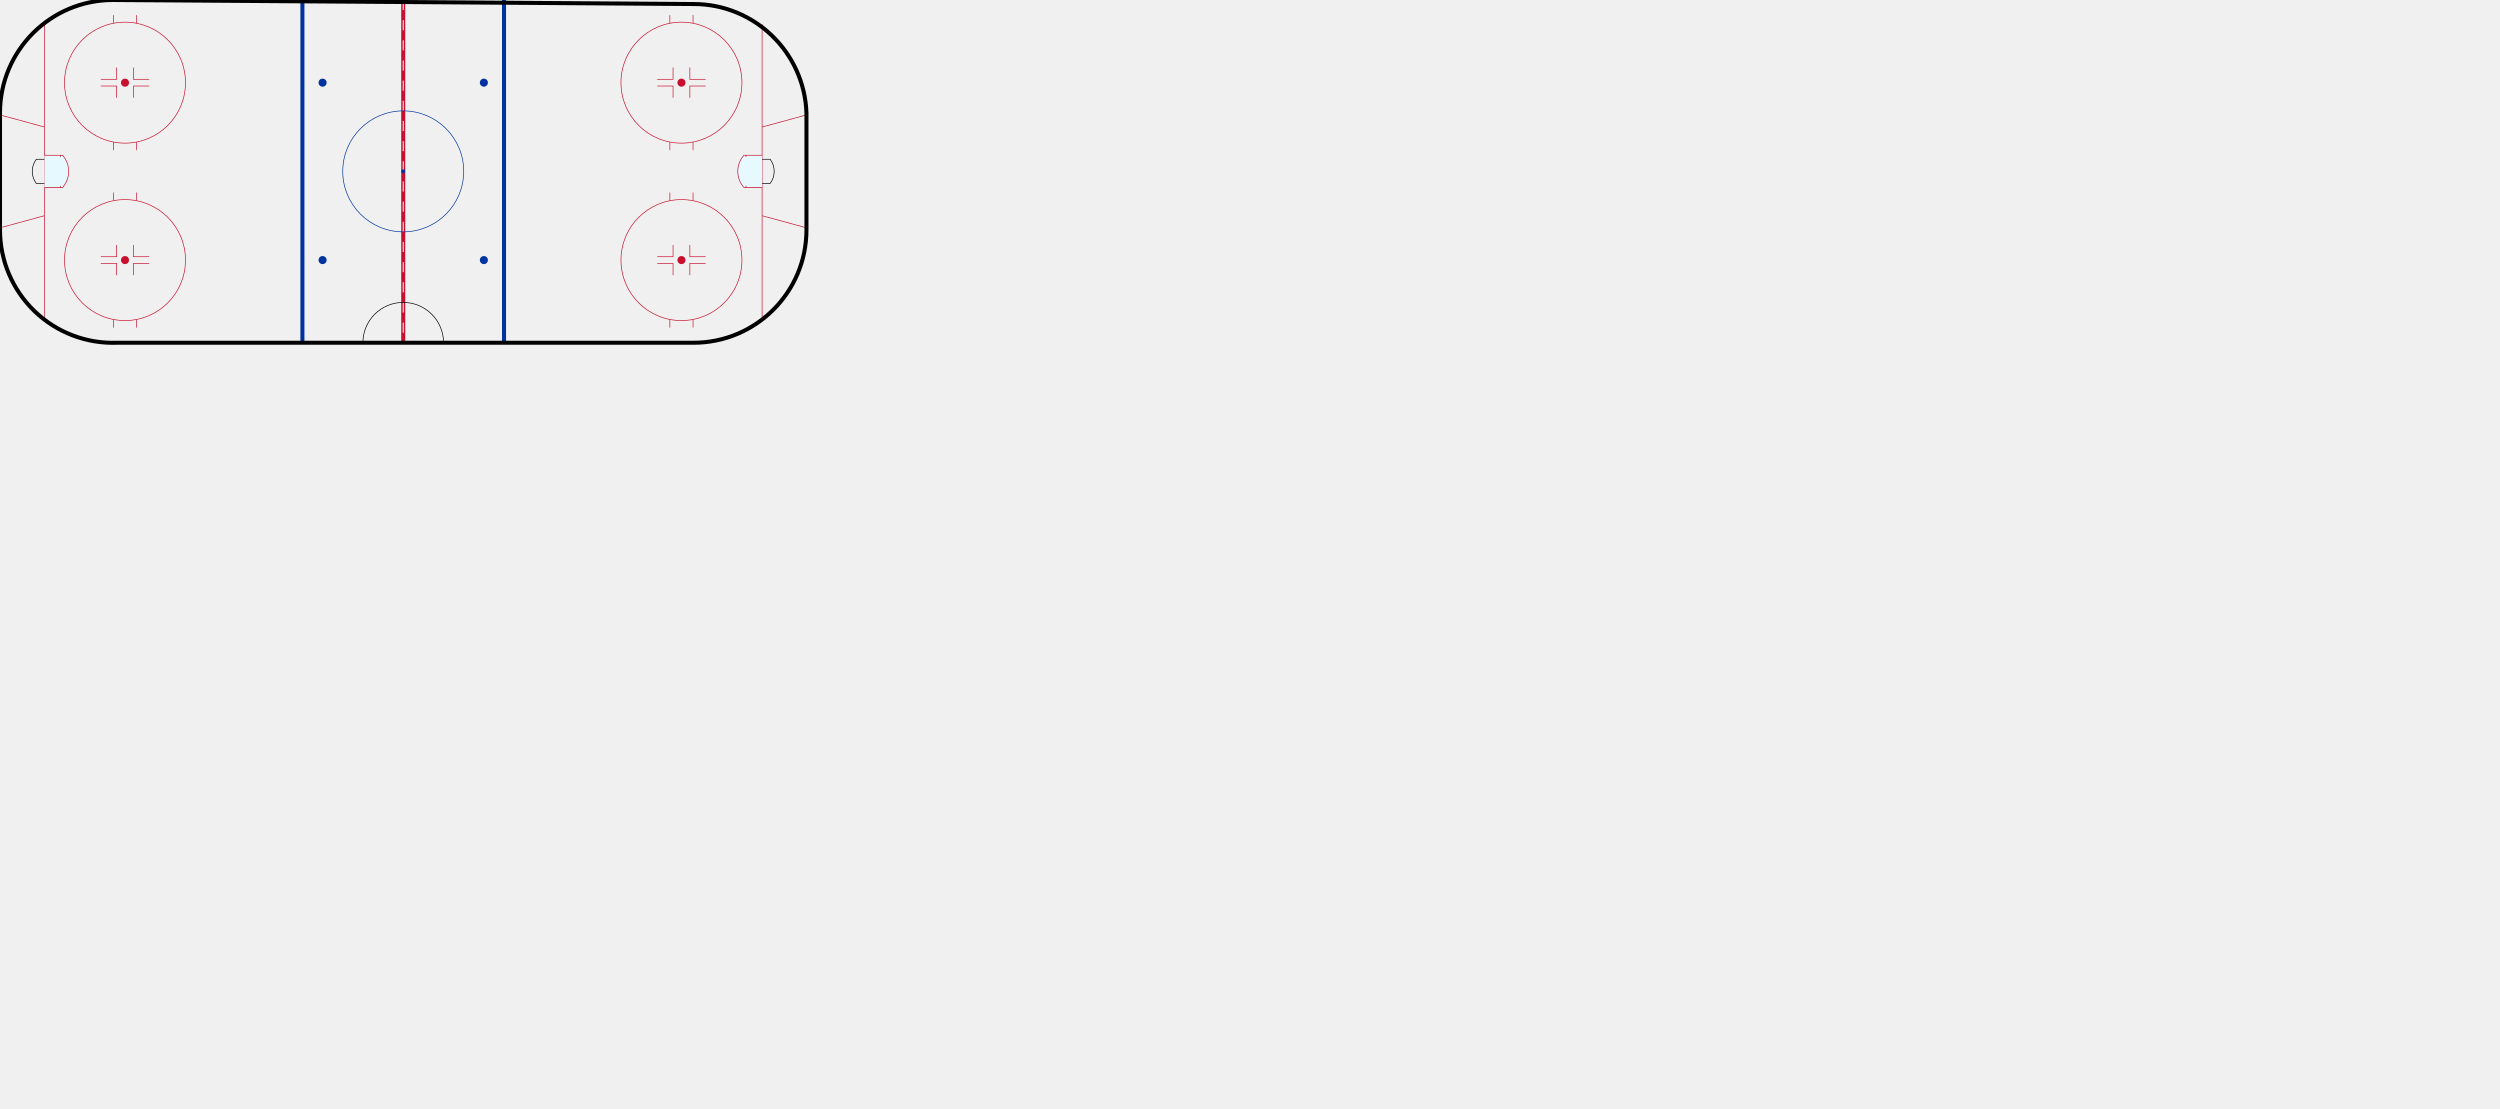
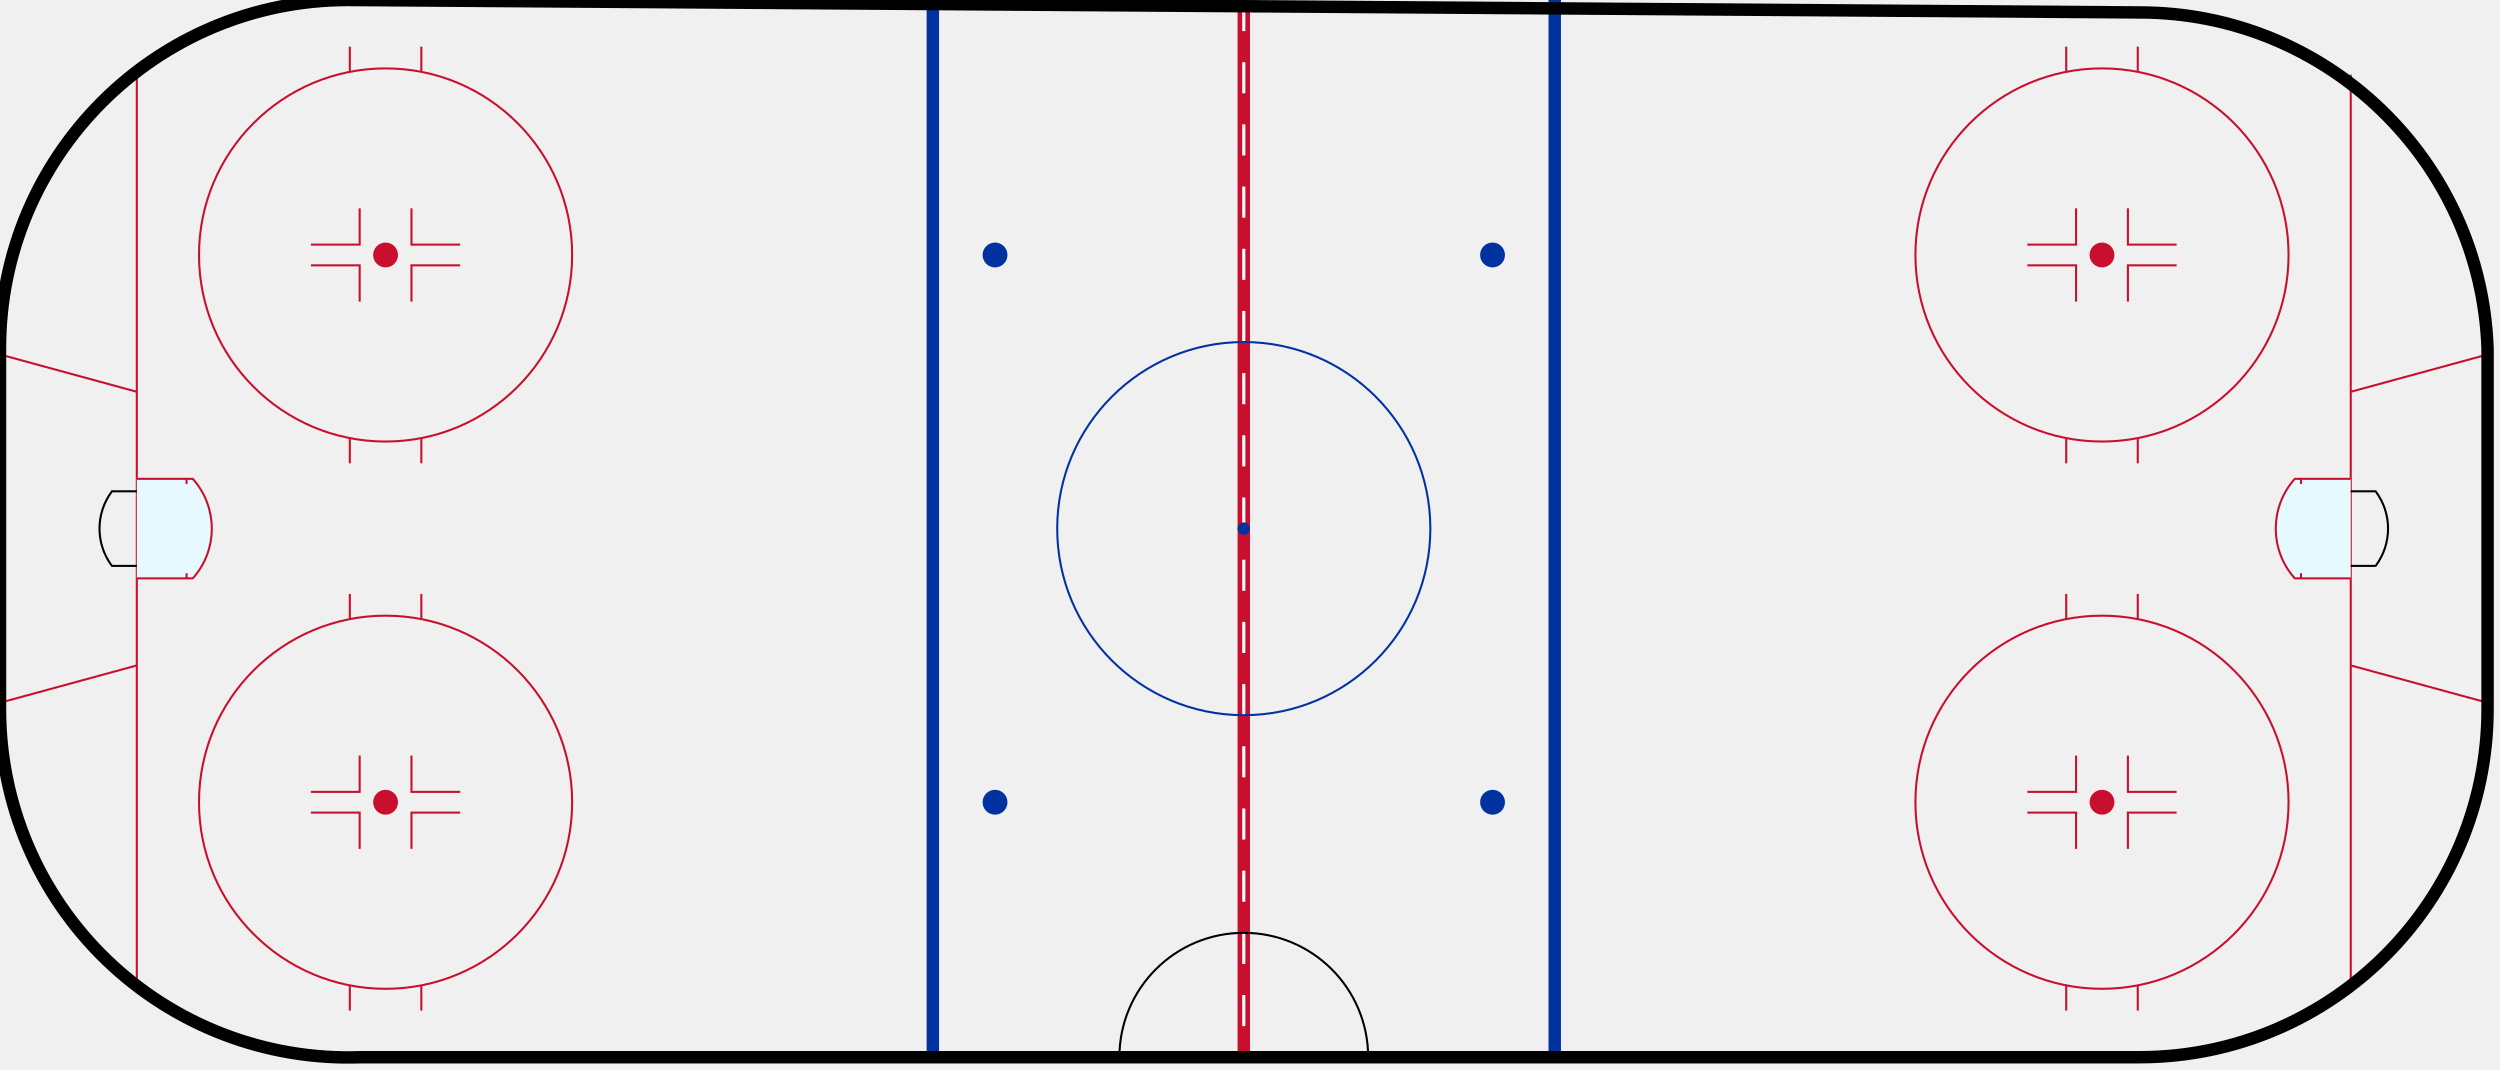
- <svg xmlns="http://www.w3.org/2000/svg" id="hockey-rink-svg" width="620" height="275">
+ <svg xmlns="http://www.w3.org/2000/svg" id="hockey-rink-svg">
  <g id="transformations">
    <path id="center-line" d="M 100 0           L 100 85" stroke="#C8102e" stroke-width="1" />
    <path id="center-line-decor" d="           M 100 0           L 100 2.5           M 100 5           L 100 7.5           M 100 10           L 100 12.5           M 100 15           L 100 17.5           M 100 20           L 100 22.5           M 100 25           L 100 27.5           M 100 30           L 100 32.5           M 100 35           L 100 37.5           M 100 40           L 100 42.5           M 100 45           L 100 47.5           M 100 50           L 100 52.5           M 100 55           L 100 57.5           M 100 60           L 100 62.5           M 100 65           L 100 67.5           M 100 70           L 100 72.5           M 100 75           L 100 77.5           M 100 80           L 100 82.5" stroke="white" stroke-width=".25" />
    <g id="goal-lines">
      <path id="left-goal-line" d="M 11 6             L 11 79" stroke="#C8102e" stroke-width="0.167" />
      <path id="right-goal-line" d="M 189 6             L 189 79" stroke="#C8102e" stroke-width="0.167" />
    </g>
    <g id="goal-creases">
      <g id="left-goalie-crease">
        <path d="                   M 0 56.5                   L 11 53.5                   M 0 28.5                   L 11 31.5" stroke="#C8102e" stroke-width="0.167" />
        <path id="left-goal-crease" d="                   M 11 38.5                   L 15.5 38.5                   A 6 6 0 0 1 15.5 46.5                   L 11 46.5                   M 15 38.5                   L 15 38.917                   M 15 46.5                   L 15 46.083" stroke="#C8102e" fill="#E6F9FF" stroke-width="0.167" />
        <path id="left-goal" d="                   M 11 39.5                   L 9 39.5                   A 5 5 0 0 0 9 45.5                   L 11 45.5" stroke="black" fill="transparent" stroke-width="0.167" />
      </g>
      <g id="right-goalie-crease">
        <path d="                   M 200 56.5                   L 189 53.5                   M 200 28.5                   L 189 31.5" stroke="#C8102e" stroke-width="0.167" />
        <path id="right-goal-crease" d="                   M 189 38.5                   L 184.5 38.5                   A 6 6 0 0 0 184.5 46.5                   L 189 46.5                   M 185 38.5                   L 185 38.917                   M 185 46.5                   L 185 46.083" stroke="#C8102e" fill="#E6F9FF" stroke-width="0.167" />
        <path id="right-goal" d="                   M 189 39.5                   L 191 39.5                   A 5 5 0 0 1 191 45.5                   L 189 45.5" stroke="black" fill="transparent" stroke-width="0.167" />
      </g>
    </g>
    <g id="blue-lines">
      <path id="left-blue-line" d="M 75 0           L 75 85" stroke="#0033A0" stroke-width="1" />
      <path id="right-blue-line" d="M 125 0           L 125 85" stroke="#0033A0" stroke-width="1" />
    </g>
    <g id="center-faceoff-spots">
      <circle id="top-left-spot" cx="80" cy="20.5" r="1" fill="#0033A0" />
      <circle id="top-right-spot" cx="120" cy="20.5" r="1" fill="#0033A0" />
      <circle id="bottom-left-spot" cx="80" cy="64.5" r="1" fill="#0033A0" />
      <circle id="bottom-right-spot" cx="120" cy="64.5" r="1" fill="#0033A0" />
    </g>
    <g id="center-circles">
      <circle id="outer-center-circle" cx="100" cy="42.5" r="15" stroke="#0033A0" stroke-width="0.167" fill="transparent" />
      <circle id="middle-center-circle" cx="100" cy="42.5" r=".5" fill="#0033A0" />
    </g>
    <g id="faceoff-circles">
      <g id="bottom-left-faceoff-circle">
        <circle id="center-circle" cx="31" cy="64.5" r="1" fill="#C8102e" />
        <circle id="center-circle" cx="31" cy="64.5" r="15" stroke="#C8102e" fill="transparent" stroke-width=".167" />
        <path d="             M 28.125 49.75             L 28.125 47.75             M 33.875 49.75             L 33.875 47.75             M 28.125 79.25             L 28.125 81.25             M 33.875 79.25             L 33.875 81.25             " stroke="#C8102e" fill="transparent" stroke-width=".167" />
        <path d="M 25 65.333                L 28.917 65.333                L 28.917 68.25                M 28.917 60.75                L 28.917 63.667                L 25 63.667                M 37 65.333                L 33.083 65.333                L 33.083 68.25                M 33.083 60.75                L 33.083 63.667                L 37 63.667                " stroke="#C8102e" fill="transparent" stroke-width=".167" />
      </g>
      <g id="bottom-right-faceoff-circle">
        <circle id="center-circle" cx="169" cy="64.5" r="1" fill="#C8102e" />
        <circle id="center-circle" cx="169" cy="64.5" r="15" stroke="#C8102e" fill="transparent" stroke-width=".167" />
        <path d="             M 166.125 49.75             L 166.125 47.75             M 171.875 49.75             L 171.875 47.75             M 166.125 79.25             L 166.125 81.25             M 171.875 79.25             L 171.875 81.25             " stroke="#C8102e" fill="transparent" stroke-width=".167" />
        <path d="M 163 65.333                L 166.917 65.333                L 166.917 68.25                M 166.917 60.75                L 166.917 63.667                L 163 63.667                M 175 65.333                L 171.083 65.333                L 171.083 68.25                M 171.083 60.75                L 171.083 63.667                L 175 63.667                " stroke="#C8102e" fill="transparent" stroke-width=".167" />
      </g>
      <g id="top-right-faceoff-circle">
        <circle id="center-circle" cx="169" cy="20.5" r="1" fill="#C8102e" />
        <circle id="center-circle" cx="169" cy="20.5" r="15" stroke="#C8102e" fill="transparent" stroke-width=".167" />
        <path d="             M 166.125 5.75             L 166.125 3.75             M 171.875 5.75             L 171.875 3.75             M 166.125 35.25             L 166.125 37.25             M 171.875 35.25             L 171.875 37.25             " stroke="#C8102e" fill="transparent" stroke-width=".167" />
        <path d="M 163 21.333                L 166.917 21.333                L 166.917 24.25                M 166.917 16.75                L 166.917 19.667                L 163 19.667                M 175 21.333                L 171.083 21.333                L 171.083 24.25                M 171.083 16.75                L 171.083 19.667                L 175 19.667                " stroke="#C8102e" fill="transparent" stroke-width=".167" />
      </g>
      <g id="top-left-faceoff-circle">
        <circle id="center-circle" cx="31" cy="20.5" r="1" fill="#C8102e" />
        <circle id="center-circle" cx="31" cy="20.5" r="15" stroke="#C8102e" fill="transparent" stroke-width=".167" />
        <path d="             M 28.125 5.75             L 28.125 3.75             M 33.875 5.75             L 33.875 3.75             M 28.125 35.25             L 28.125 37.25             M 33.875 35.25             L 33.875 37.25             " stroke="#C8102e" fill="transparent" stroke-width=".167" />
        <path d="M 25 21.333                L 28.917 21.333                L 28.917 24.25                M 28.917 16.75                L 28.917 19.667                L 25 19.667                M 37 21.333                L 33.083 21.333                L 33.083 24.25                M 33.083 16.75                L 33.083 19.667                L 37 19.667                " stroke="#C8102e" fill="transparent" stroke-width=".167" />
      </g>
    </g>
    <path id="scorekeeper" d="M 90 85 A 10 10 0 0 1 110 85" stroke-width="0.167" fill="transparent" stroke="black" />
    <path id="outside-perimeter" d="M 0 28         A 28 28 0 0 1 28 0         L 172 1         A 28 28 0 0 1 200 28         L 200 57         A 28 28 0 0 1 172 85         L 29 85         A 28 28 0 0 1 0 57         L 0 28" stroke="black" fill="transparent" stroke-width="1" />
  </g>
</svg>
